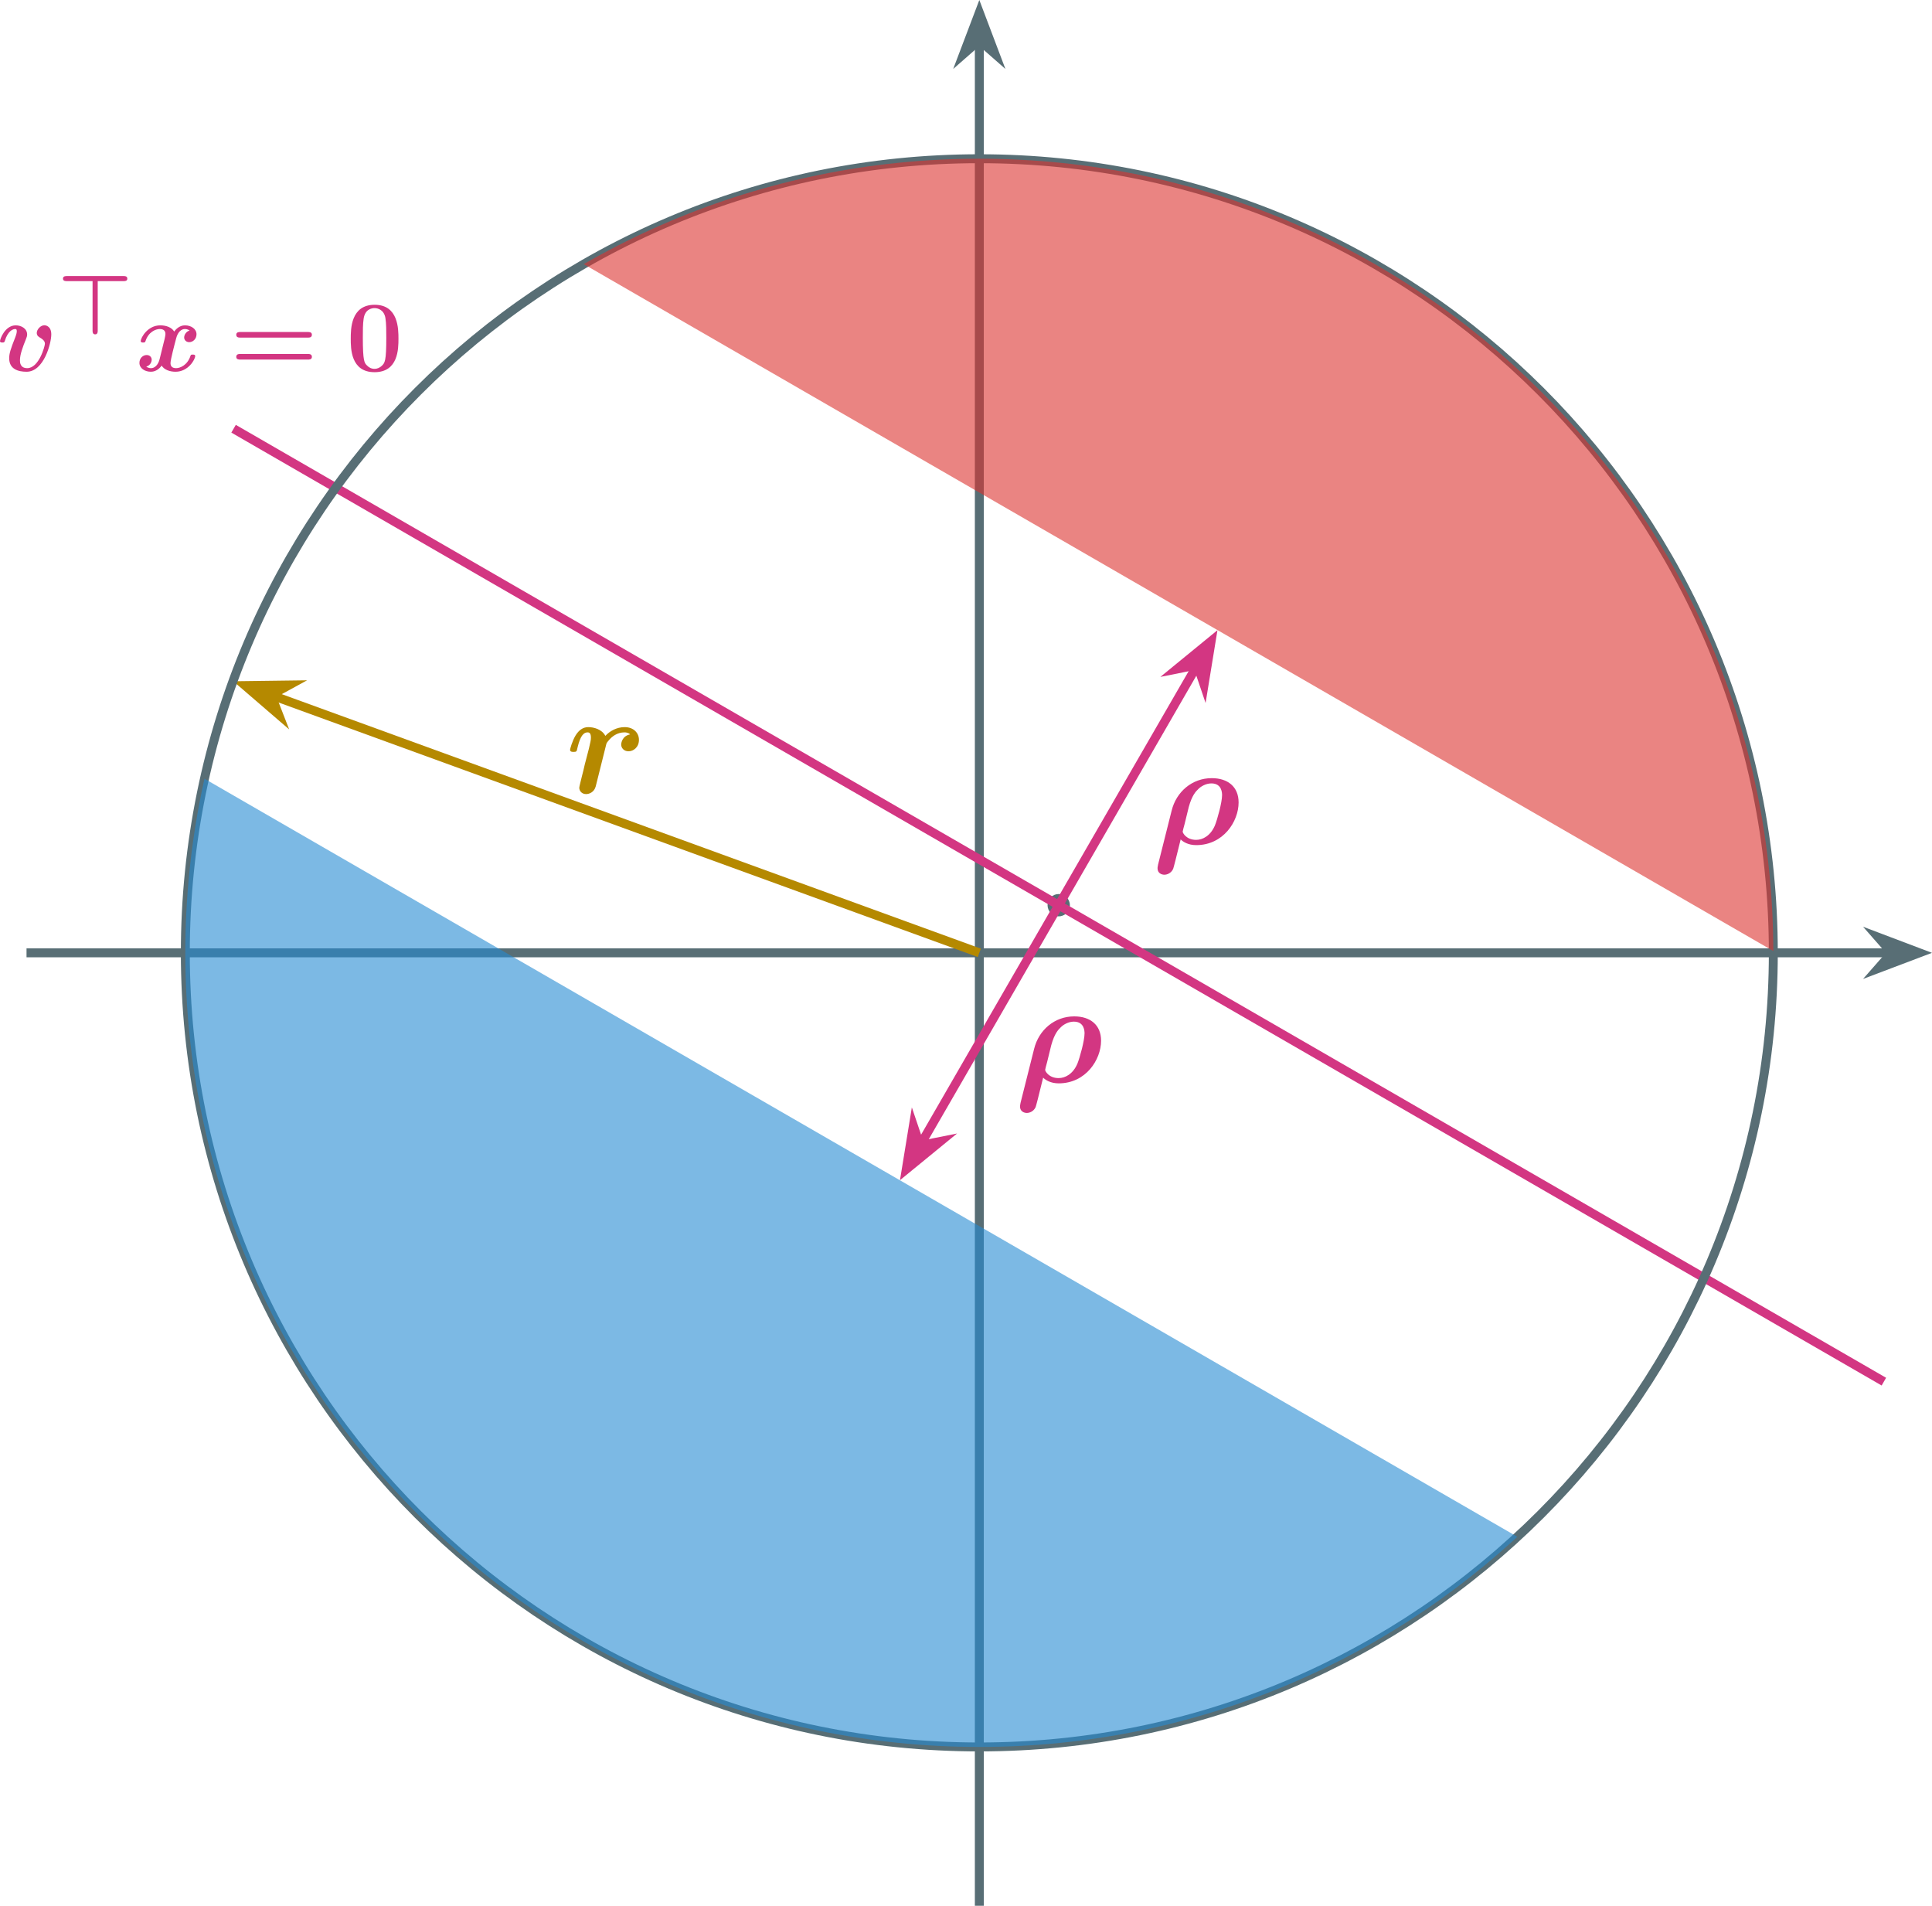
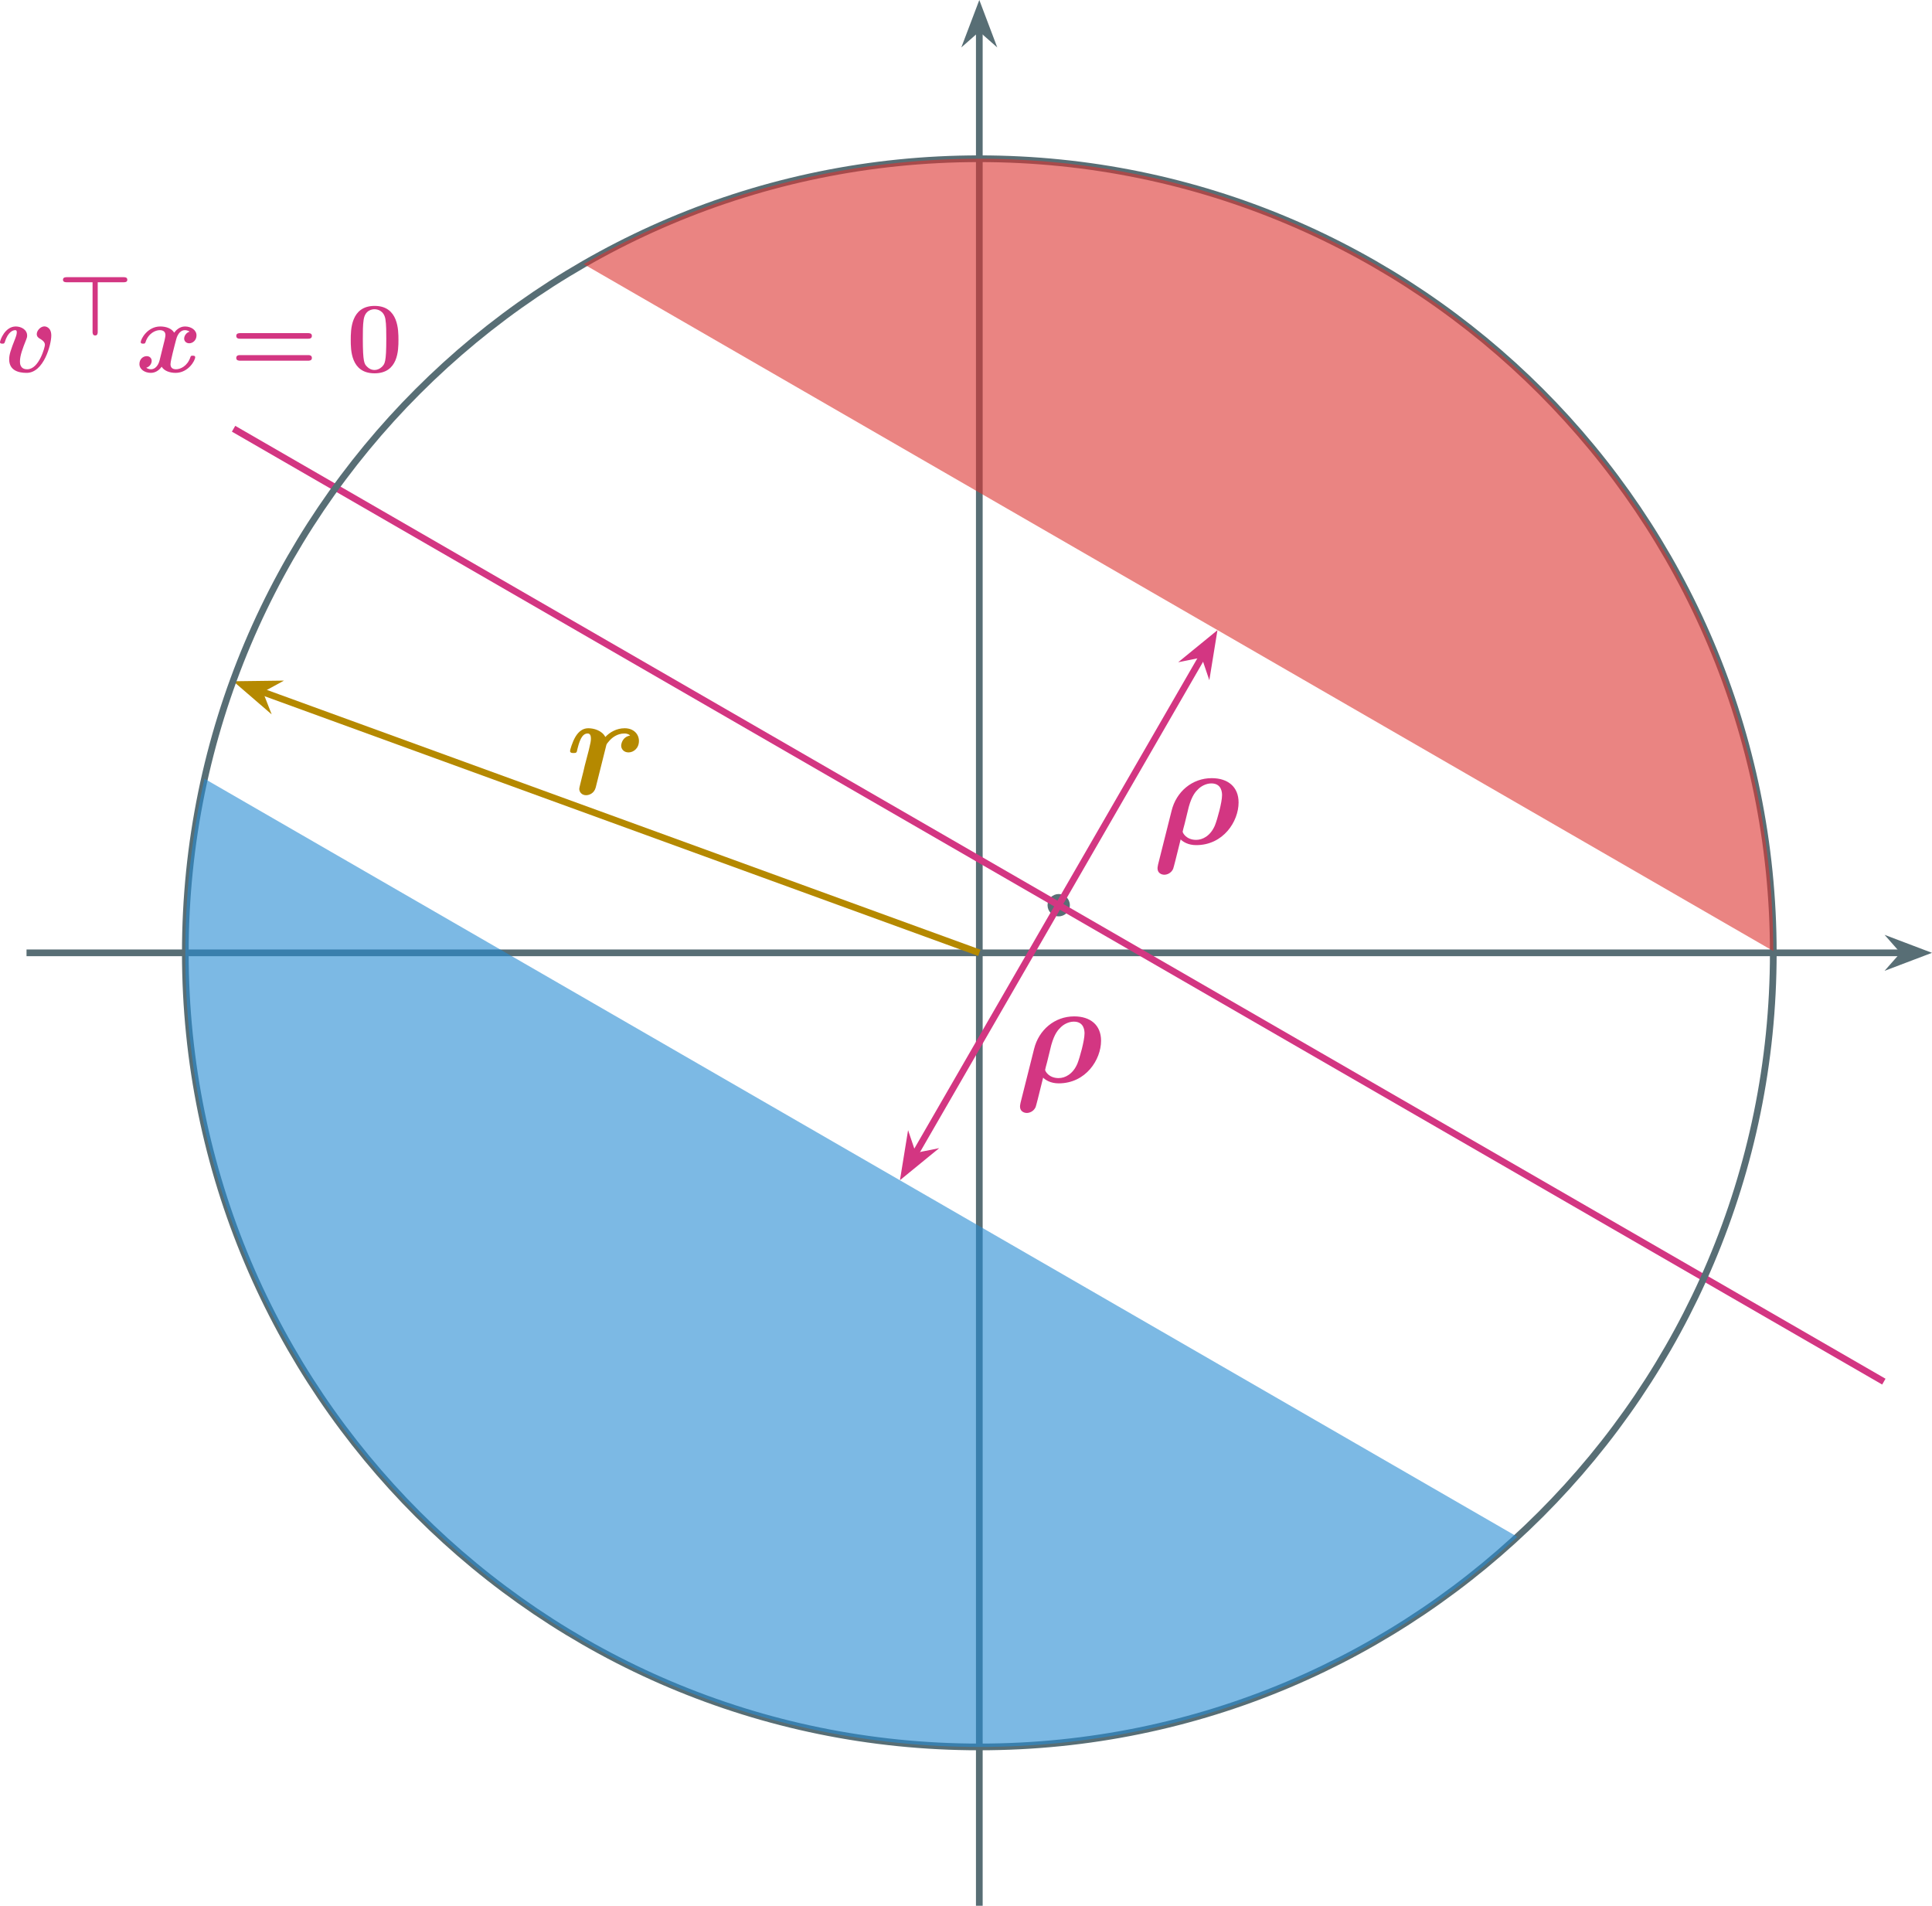
- <svg xmlns="http://www.w3.org/2000/svg" xmlns:xlink="http://www.w3.org/1999/xlink" width="344.877" height="340.146" viewBox="0 0 344.877 340.146" version="1.1" id="svg115">
+ <svg xmlns="http://www.w3.org/2000/svg" xmlns:xlink="http://www.w3.org/1999/xlink" width="344.882pt" height="340.148pt" viewBox="0 0 344.882 340.148" version="1.1" id="svg115">
  <defs id="defs41">
    <g id="g27">
      <g id="glyph-0-0" />
      <g id="glyph-0-1">
        <path d="m 9.734,-6.516 c 0,-1.641 -1.203,-1.641 -1.219,-1.641 -0.719,0 -1.375,0.766 -1.375,1.375 0,0.5 0.391,0.719 0.547,0.812 0.75,0.438 0.906,0.766 0.906,1.125 0,0.391 -1.047,4.344 -3.156,4.344 -1.297,0 -1.297,-1.078 -1.297,-1.406 0,-1.047 0.5,-2.359 1.078,-3.797 0.141,-0.359 0.203,-0.531 0.203,-0.812 0,-1.047 -1.047,-1.625 -2.031,-1.625 -1.922,0 -2.812,2.453 -2.812,2.812 0,0.25 0.266,0.25 0.438,0.25 0.203,0 0.328,0 0.406,-0.234 C 2,-7.25 2.953,-7.484 3.281,-7.484 c 0.125,0 0.297,0 0.297,0.375 0,0.406 -0.219,0.938 -0.266,1.078 -0.828,2.094 -1.094,2.906 -1.094,3.766 0,1.906 1.547,2.406 3.109,2.406 3.094,0 4.406,-5.109 4.406,-6.656 z m 0,0" id="path3" />
      </g>
      <g id="glyph-0-2">
        <path d="m 9.641,-7.219 c -0.641,0.188 -0.969,0.797 -0.969,1.25 0,0.391 0.312,0.828 0.906,0.828 0.625,0 1.297,-0.531 1.297,-1.406 0,-0.953 -0.953,-1.594 -2.062,-1.594 -1.016,0 -1.688,0.781 -1.922,1.109 C 6.438,-7.797 5.438,-8.141 4.406,-8.141 c -2.266,0 -3.484,2.219 -3.484,2.812 0,0.25 0.266,0.25 0.422,0.25 0.219,0 0.344,0 0.422,-0.234 0.516,-1.641 1.812,-2.172 2.547,-2.172 0.688,0 1.016,0.328 1.016,0.891 0,0.344 -0.25,1.344 -0.422,1.984 l -0.609,2.469 C 4.031,-1.047 3.391,-0.5 2.766,-0.5 c -0.078,0 -0.5,0 -0.859,-0.281 C 2.562,-0.953 2.875,-1.562 2.875,-2.016 2.875,-2.406 2.578,-2.844 1.984,-2.844 c -0.641,0 -1.297,0.516 -1.297,1.406 0,0.953 0.953,1.578 2.047,1.578 1.031,0 1.688,-0.766 1.922,-1.094 0.453,0.75 1.469,1.094 2.484,1.094 2.266,0 3.5,-2.203 3.5,-2.797 0,-0.266 -0.266,-0.266 -0.438,-0.266 -0.219,0 -0.344,0 -0.406,0.234 -0.531,1.641 -1.828,2.188 -2.562,2.188 -0.688,0 -1,-0.328 -1,-0.906 0,-0.375 0.234,-1.328 0.391,-2 C 6.75,-3.875 7.156,-5.562 7.25,-5.844 7.531,-6.938 8.156,-7.484 8.781,-7.484 c 0.094,0 0.5,0 0.859,0.266 z m 0,0" id="path6" />
      </g>
      <g id="glyph-1-0" />
      <g id="glyph-1-1">
        <path d="m 11.766,-9.5 c 0.219,0 0.672,0 0.672,-0.438 0,-0.469 -0.438,-0.469 -0.672,-0.469 h -10.125 c -0.203,0 -0.688,0 -0.688,0.453 0,0.453 0.469,0.453 0.688,0.453 h 4.594 v 8.828 C 6.234,-0.469 6.234,0 6.703,0 7.156,0 7.156,-0.469 7.156,-0.672 V -9.5 Z m 0,0" id="path10" />
      </g>
      <g id="glyph-2-0" />
      <g id="glyph-2-1">
        <path d="m 13.875,-5.953 c 0.266,0 0.734,0 0.734,-0.516 0,-0.484 -0.484,-0.484 -0.719,-0.484 H 1.844 c -0.234,0 -0.734,0 -0.734,0.484 0,0.516 0.469,0.516 0.75,0.516 z m 0.016,3.922 c 0.234,0 0.719,0 0.719,-0.484 0,-0.516 -0.469,-0.516 -0.734,-0.516 H 1.859 c -0.281,0 -0.75,0 -0.75,0.516 0,0.484 0.5,0.484 0.734,0.484 z m 0,0" id="path14" />
      </g>
      <g id="glyph-2-2">
        <path d="m 9.312,-5.734 c 0,-1.734 0,-6.078 -4.25,-6.078 -4.266,0 -4.266,4.328 -4.266,6.078 0,1.719 0,5.953 4.25,5.953 4.234,0 4.266,-4.172 4.266,-5.953 z M 5.062,-0.375 c -0.578,0 -1.016,-0.234 -1.375,-0.609 -0.453,-0.453 -0.734,-0.75 -0.734,-4.969 0,-1.266 0,-2.422 0.141,-3.359 0.25,-1.781 1.547,-1.906 1.953,-1.906 0.562,0 1.688,0.281 1.938,1.781 0.156,0.922 0.156,2.375 0.156,3.484 0,4.25 -0.266,4.5 -0.797,5.031 C 5.969,-0.562 5.484,-0.375 5.062,-0.375 Z m 0,0" id="path17" />
      </g>
      <g id="glyph-3-0" />
      <g id="glyph-3-1">
        <path d="m 1.141,3.672 c -0.094,0.406 -0.094,0.625 -0.094,0.672 0,0.828 0.672,1.141 1.219,1.141 0.438,0 1.188,-0.234 1.562,-1.031 C 3.922,4.219 4.375,2.438 5.172,-0.812 5.609,-0.391 6.5,0.203 7.953,0.203 c 4.844,0 7.562,-4.234 7.562,-7.609 0,-2.812 -1.922,-4.344 -4.797,-4.344 -3.516,0 -6.328,2.438 -7.156,5.797 z M 6.625,-6.625 c 0.578,-2.062 1.234,-2.734 1.688,-3.172 0.453,-0.469 1.359,-1.016 2.344,-1.016 1.906,0 1.906,1.766 1.906,2.109 0,1.266 -0.844,4.328 -1.281,5.406 -0.797,1.859 -2.188,2.562 -3.344,2.562 -1.75,0 -2.406,-1.234 -2.406,-1.469 C 5.531,-2.281 5.75,-3.125 5.875,-3.562 Z m 0,0" id="path21" />
      </g>
      <g id="glyph-3-2">
        <path d="m 11.547,-10.453 c -1.438,0.281 -1.594,1.562 -1.594,1.828 0,0.562 0.453,1.188 1.312,1.188 0.875,0 1.859,-0.719 1.859,-2.047 C 13.125,-10.688 12.188,-11.75 10.578,-11.75 9.125,-11.75 7.906,-11.031 7.125,-10.188 6.5,-11.391 5.016,-11.75 4.078,-11.75 c -0.953,0 -1.688,0.547 -2.266,1.484 -0.609,1.016 -0.984,2.406 -0.984,2.562 0,0.375 0.391,0.375 0.625,0.375 0.281,0 0.391,0 0.516,-0.141 0.062,-0.047 0.062,-0.094 0.219,-0.75 0.484,-1.969 1.062,-2.594 1.766,-2.594 0.391,0 0.594,0.25 0.594,0.938 0,0.469 -0.078,0.75 -0.359,1.969 -0.125,0.438 -0.547,2.156 -0.734,2.812 -0.094,0.484 -0.391,1.656 -0.516,2.125 -0.156,0.688 -0.469,1.844 -0.469,2.031 0,0.547 0.422,1.141 1.219,1.141 0.531,0 1.438,-0.312 1.719,-1.375 C 5.438,-1.25 7.203,-8.312 7.234,-8.469 c 0.094,-0.391 0.094,-0.453 0.438,-0.844 0.594,-0.75 1.562,-1.5 2.859,-1.5 0.656,0 0.938,0.281 1.016,0.359 z m 0,0" id="path24" />
      </g>
    </g>
    <clipPath id="clip-0">
      <path clip-rule="nonzero" d="M 206,171 H 453 V 341 H 206 Z m 0,0" id="path29" />
    </clipPath>
    <clipPath id="clip-1">
      <path clip-rule="nonzero" d="m 452.895,312.836 c 0,-78.277 -63.457,-141.734 -141.734,-141.734 -78.281,0 -141.734,63.457 -141.734,141.734 0,78.277 63.453,141.734 141.734,141.734 78.277,0 141.734,-63.457 141.734,-141.734 z m 0,0" id="path32" />
    </clipPath>
    <clipPath id="clip-2">
      <path clip-rule="nonzero" d="M 169,268 H 445 V 455 H 169 Z m 0,0" id="path35" />
    </clipPath>
    <clipPath id="clip-3">
      <path clip-rule="nonzero" d="m 452.895,312.836 c 0,-78.277 -63.457,-141.734 -141.734,-141.734 -78.281,0 -141.734,63.457 -141.734,141.734 0,78.277 63.453,141.734 141.734,141.734 78.277,0 141.734,-63.457 141.734,-141.734 z m 0,0" id="path38" />
    </clipPath>
  </defs>
-   <g id="g1049" transform="translate(-136.3431,-142.7724)">
-     <path fill="none" stroke-width="1.594" stroke-linecap="butt" stroke-linejoin="miter" stroke="#586e75" stroke-opacity="1" stroke-miterlimit="10" d="M -170.081,6.25e-5 H 162.505" transform="matrix(1,0,0,-1,311.159,312.836)" id="path45" />
-     <path fill-rule="nonzero" fill="#586e75" fill-opacity="1" stroke-width="1.594" stroke-linecap="butt" stroke-linejoin="miter" stroke="#586e75" stroke-opacity="1" stroke-miterlimit="10" d="M 9.923,6.25e-5 2.576,2.781 5.017,6.25e-5 2.576,-2.781 Z m 0,0" transform="matrix(1,0,0,-1,469.0454,312.836)" id="path47" />
-     <path fill="none" stroke-width="1.594" stroke-linecap="butt" stroke-linejoin="miter" stroke="#586e75" stroke-opacity="1" stroke-miterlimit="10" d="M 0.001,-170.082 V 162.504" transform="matrix(1,0,0,-1,311.159,312.836)" id="path49" />
-     <path fill-rule="nonzero" fill="#586e75" fill-opacity="1" stroke-width="1.594" stroke-linecap="butt" stroke-linejoin="miter" stroke="#586e75" stroke-opacity="1" stroke-miterlimit="10" d="M 9.926,-0.001 2.575,2.784 5.016,-0.001 2.575,-2.782 Z m 0,0" transform="matrix(0,-1,-1,0,311.159,154.9496)" id="path51" />
-     <path fill-rule="nonzero" fill="#586e75" fill-opacity="1" d="m 327.324,304.332 c 0,-1.102 -0.891,-1.992 -1.992,-1.992 -1.102,0 -1.992,0.891 -1.992,1.992 0,1.102 0.891,1.992 1.992,1.992 1.102,0 1.992,-0.891 1.992,-1.992 z m 0,0" id="path53" />
-     <path fill="none" stroke-width="1.594" stroke-linecap="butt" stroke-linejoin="miter" stroke="#d33682" stroke-opacity="1" stroke-miterlimit="10" d="M -133.12,93.543 161.47,-76.535" transform="matrix(1,0,0,-1,311.159,312.836)" id="path55" />
-     <g fill="#d33682" fill-opacity="1" id="g59">
-       <use xlink:href="#glyph-0-1" x="135.765" y="208.982" id="use57" width="100%" height="100%" />
+   <g id="g356">
+     <path fill="none" stroke-width="1.196" stroke-linecap="butt" stroke-linejoin="miter" stroke="#586e75" stroke-opacity="1" stroke-miterlimit="10" d="M 4.735,170.066 H 339.739" id="path45" />
+     <path fill-rule="nonzero" fill="#586e75" fill-opacity="1" stroke-width="1.196" stroke-linecap="butt" stroke-linejoin="miter" stroke="#586e75" stroke-opacity="1" stroke-miterlimit="10" d="m 343.196,170.066 -4.738,-1.797 1.582,1.797 -1.582,1.797 z m 0,0" id="path47" />
+     <path fill="none" stroke-width="1.196" stroke-linecap="butt" stroke-linejoin="miter" stroke="#586e75" stroke-opacity="1" stroke-miterlimit="10" d="M 174.817,340.148 V 5.141" id="path49" />
+     <path fill-rule="nonzero" fill="#586e75" fill-opacity="1" stroke-width="1.196" stroke-linecap="butt" stroke-linejoin="miter" stroke="#586e75" stroke-opacity="1" stroke-miterlimit="10" d="m 174.817,1.687 -1.797,4.738 1.797,-1.582 1.793,1.582 z m 0,0" id="path51" />
+     <path fill-rule="nonzero" fill="#586e75" fill-opacity="1" d="m 190.981,161.562 c 0,-1.102 -0.891,-1.992 -1.992,-1.992 -1.102,0 -1.992,0.891 -1.992,1.992 0,1.102 0.891,1.992 1.992,1.992 1.102,0 1.992,-0.891 1.992,-1.992 z m 0,0" id="path53" />
+     <path fill="none" stroke-width="1.196" stroke-linecap="butt" stroke-linejoin="miter" stroke="#d33682" stroke-opacity="1" stroke-miterlimit="10" d="M 41.696,76.523 336.286,246.601" id="path55" />
+     <g fill="#d33682" fill-opacity="1" id="g59" transform="translate(-136.3431,-142.7696)">
+       <use xlink:href="#glyph-0-1" x="135.765" y="209.181" id="use57" />
    </g>
-     <g fill="#d33682" fill-opacity="1" id="g63">
-       <use xlink:href="#glyph-1-1" x="146.632" y="202.45" id="use61" width="100%" height="100%" />
+     <g fill="#d33682" fill-opacity="1" id="g63" transform="translate(-136.3431,-142.7696)">
+       <use xlink:href="#glyph-1-1" x="146.632" y="202.649" id="use61" />
    </g>
-     <g fill="#d33682" fill-opacity="1" id="g67">
-       <use xlink:href="#glyph-0-2" x="160.546" y="208.982" id="use65" width="100%" height="100%" />
+     <g fill="#d33682" fill-opacity="1" id="g67" transform="translate(-136.3431,-142.7696)">
+       <use xlink:href="#glyph-0-2" x="160.546" y="209.181" id="use65" />
    </g>
-     <g fill="#d33682" fill-opacity="1" id="g71">
-       <use xlink:href="#glyph-2-1" x="177.409" y="208.982" id="use69" width="100%" height="100%" />
+     <g fill="#d33682" fill-opacity="1" id="g71" transform="translate(-136.3431,-142.7696)">
+       <use xlink:href="#glyph-2-1" x="177.409" y="209.181" id="use69" />
    </g>
-     <g fill="#d33682" fill-opacity="1" id="g75">
-       <use xlink:href="#glyph-2-2" x="198.159" y="208.982" id="use73" width="100%" height="100%" />
+     <g fill="#d33682" fill-opacity="1" id="g75" transform="translate(-136.3431,-142.7696)">
+       <use xlink:href="#glyph-2-2" x="198.159" y="209.181" id="use73" />
    </g>
-     <path fill="none" stroke-width="1.594" stroke-linecap="butt" stroke-linejoin="miter" stroke="#d33682" stroke-opacity="1" stroke-miterlimit="10" d="M 14.173,8.504 38.732,51.043" transform="matrix(1,0,0,-1,311.159,312.836)" id="path77" />
-     <path fill-rule="nonzero" fill="#d33682" fill-opacity="1" stroke-width="1.594" stroke-linecap="butt" stroke-linejoin="miter" stroke="#d33682" stroke-opacity="1" stroke-miterlimit="10" d="M 9.924,0.001 2.573,2.78 5.017,7.30536e-4 2.573,-2.782 Z m 0,0" transform="matrix(0.49998,-0.86601,-0.86601,-0.49998,347.5822,265.7942)" id="path79" />
-     <path fill="none" stroke-width="1.594" stroke-linecap="butt" stroke-linejoin="miter" stroke="#d33682" stroke-opacity="1" stroke-miterlimit="10" d="M 14.173,8.504 -10.386,-34.035" transform="matrix(1,0,0,-1,311.159,312.836)" id="path81" />
-     <path fill-rule="nonzero" fill="#d33682" fill-opacity="1" stroke-width="1.594" stroke-linecap="butt" stroke-linejoin="miter" stroke="#d33682" stroke-opacity="1" stroke-miterlimit="10" d="M 9.925,7.27316e-4 2.572,2.783 5.017,2.43075e-4 2.573,-2.782 Z m 0,0" transform="matrix(-0.49998,0.86601,0.86601,0.49998,303.0826,342.8696)" id="path83" />
-     <g fill="#d33682" fill-opacity="1" id="g87">
-       <use xlink:href="#glyph-3-1" x="341.928" y="293.409" id="use85" width="100%" height="100%" />
+     <path fill="none" stroke-width="1.196" stroke-linecap="butt" stroke-linejoin="miter" stroke="#d33682" stroke-opacity="1" stroke-miterlimit="10" d="m 188.989,161.562 25.77,-44.633" id="path77" />
+     <path fill-rule="nonzero" fill="#d33682" fill-opacity="1" stroke-width="1.196" stroke-linecap="butt" stroke-linejoin="miter" stroke="#d33682" stroke-opacity="1" stroke-miterlimit="10" d="m 216.485,113.937 -3.922,3.203 2.344,-0.469 0.766,2.266 z m 0,0" id="path79" />
+     <path fill="none" stroke-width="1.196" stroke-linecap="butt" stroke-linejoin="miter" stroke="#d33682" stroke-opacity="1" stroke-miterlimit="10" d="m 188.989,161.562 -25.77,44.633" id="path81" />
+     <path fill-rule="nonzero" fill="#d33682" fill-opacity="1" stroke-width="1.196" stroke-linecap="butt" stroke-linejoin="miter" stroke="#d33682" stroke-opacity="1" stroke-miterlimit="10" d="m 161.493,209.187 3.922,-3.203 -2.344,0.469 -0.766,-2.266 z m 0,0" id="path83" />
+     <g fill="#d33682" fill-opacity="1" id="g87" transform="translate(-136.3431,-142.7696)">
+       <use xlink:href="#glyph-3-1" x="341.928" y="293.409" id="use85" />
    </g>
-     <g fill="#d33682" fill-opacity="1" id="g91">
-       <use xlink:href="#glyph-3-1" x="317.379" y="335.929" id="use89" width="100%" height="100%" />
+     <g fill="#d33682" fill-opacity="1" id="g91" transform="translate(-136.3431,-142.7696)">
+       <use xlink:href="#glyph-3-1" x="317.379" y="335.929" id="use89" />
    </g>
-     <path fill="none" stroke-width="1.594" stroke-linecap="butt" stroke-linejoin="miter" stroke="#b58900" stroke-opacity="1" stroke-miterlimit="10" d="M 0.001,6.25e-5 -126.069,45.887" transform="matrix(1,0,0,-1,311.159,312.836)" id="path93" />
-     <path fill-rule="nonzero" fill="#b58900" fill-opacity="1" stroke-width="1.594" stroke-linecap="butt" stroke-linejoin="miter" stroke="#b58900" stroke-opacity="1" stroke-miterlimit="10" d="M 9.924,8.11001e-4 2.575,2.784 5.019,-9.43271e-4 2.573,-2.783 Z m 0,0" transform="matrix(-0.93968,-0.34201,-0.34201,0.93968,189.4308,268.5299)" id="path95" />
-     <g fill="#b58900" fill-opacity="1" id="g99">
-       <use xlink:href="#glyph-3-2" x="237.277" y="284.301" id="use97" width="100%" height="100%" />
+     <path fill="none" stroke-width="1.196" stroke-linecap="butt" stroke-linejoin="miter" stroke="#b58900" stroke-opacity="1" stroke-miterlimit="10" d="M 174.817,170.066 46.473,123.351" id="path93" />
+     <path fill-rule="nonzero" fill="#b58900" fill-opacity="1" stroke-width="1.196" stroke-linecap="butt" stroke-linejoin="miter" stroke="#b58900" stroke-opacity="1" stroke-miterlimit="10" d="m 43.227,122.172 3.836,3.309 -0.871,-2.23 2.102,-1.145 z m 0,0" id="path95" />
+     <g fill="#b58900" fill-opacity="1" id="g99" transform="translate(-136.3431,-142.7696)">
+       <use xlink:href="#glyph-3-2" x="237.277" y="284.5" id="use97" />
    </g>
-     <path fill="none" stroke-width="1.594" stroke-linecap="butt" stroke-linejoin="miter" stroke="#586e75" stroke-opacity="1" stroke-miterlimit="10" d="M 141.736,6.25e-5 C 141.736,78.277 78.278,141.734 0.001,141.734 -78.28,141.734 -141.733,78.277 -141.733,6.25e-5 -141.733,-78.277 -78.28,-141.734 0.001,-141.734 78.278,-141.734 141.736,-78.277 141.736,6.25e-5 Z m 0,0" transform="matrix(1,0,0,-1,311.159,312.836)" id="path101" />
-     <g clip-path="url(#clip-0)" id="g107">
+     <path fill="none" stroke-width="1.196" stroke-linecap="butt" stroke-linejoin="miter" stroke="#586e75" stroke-opacity="1" stroke-miterlimit="10" d="m 316.551,170.066 c 0,-78.277 -63.457,-141.734 -141.734,-141.734 -78.281,0 -141.734,63.457 -141.734,141.734 0,78.277 63.453,141.734 141.734,141.734 78.277,0 141.734,-63.457 141.734,-141.734 z m 0,0" id="path101" />
+     <g clip-path="url(#clip-0)" id="g107" transform="translate(-136.3431,-142.7696)">
      <g clip-path="url(#clip-1)" id="g105">
        <path fill-rule="nonzero" fill="#dc322f" fill-opacity="0.6" d="M 206.383,170.191 500.973,340.273 557.668,242.078 263.078,71.996 Z m 0,0" id="path103" />
      </g>
    </g>
-     <g clip-path="url(#clip-2)" id="g113">
+     <g clip-path="url(#clip-2)" id="g113" transform="translate(-136.3431,-142.7696)">
      <g clip-path="url(#clip-3)" id="g111">
        <path fill-rule="nonzero" fill="#268bd2" fill-opacity="0.6" d="M 149.691,268.391 444.281,438.469 387.586,536.668 92.996,366.586 Z m 0,0" id="path109" />
      </g>
    </g>
  </g>
</svg>
